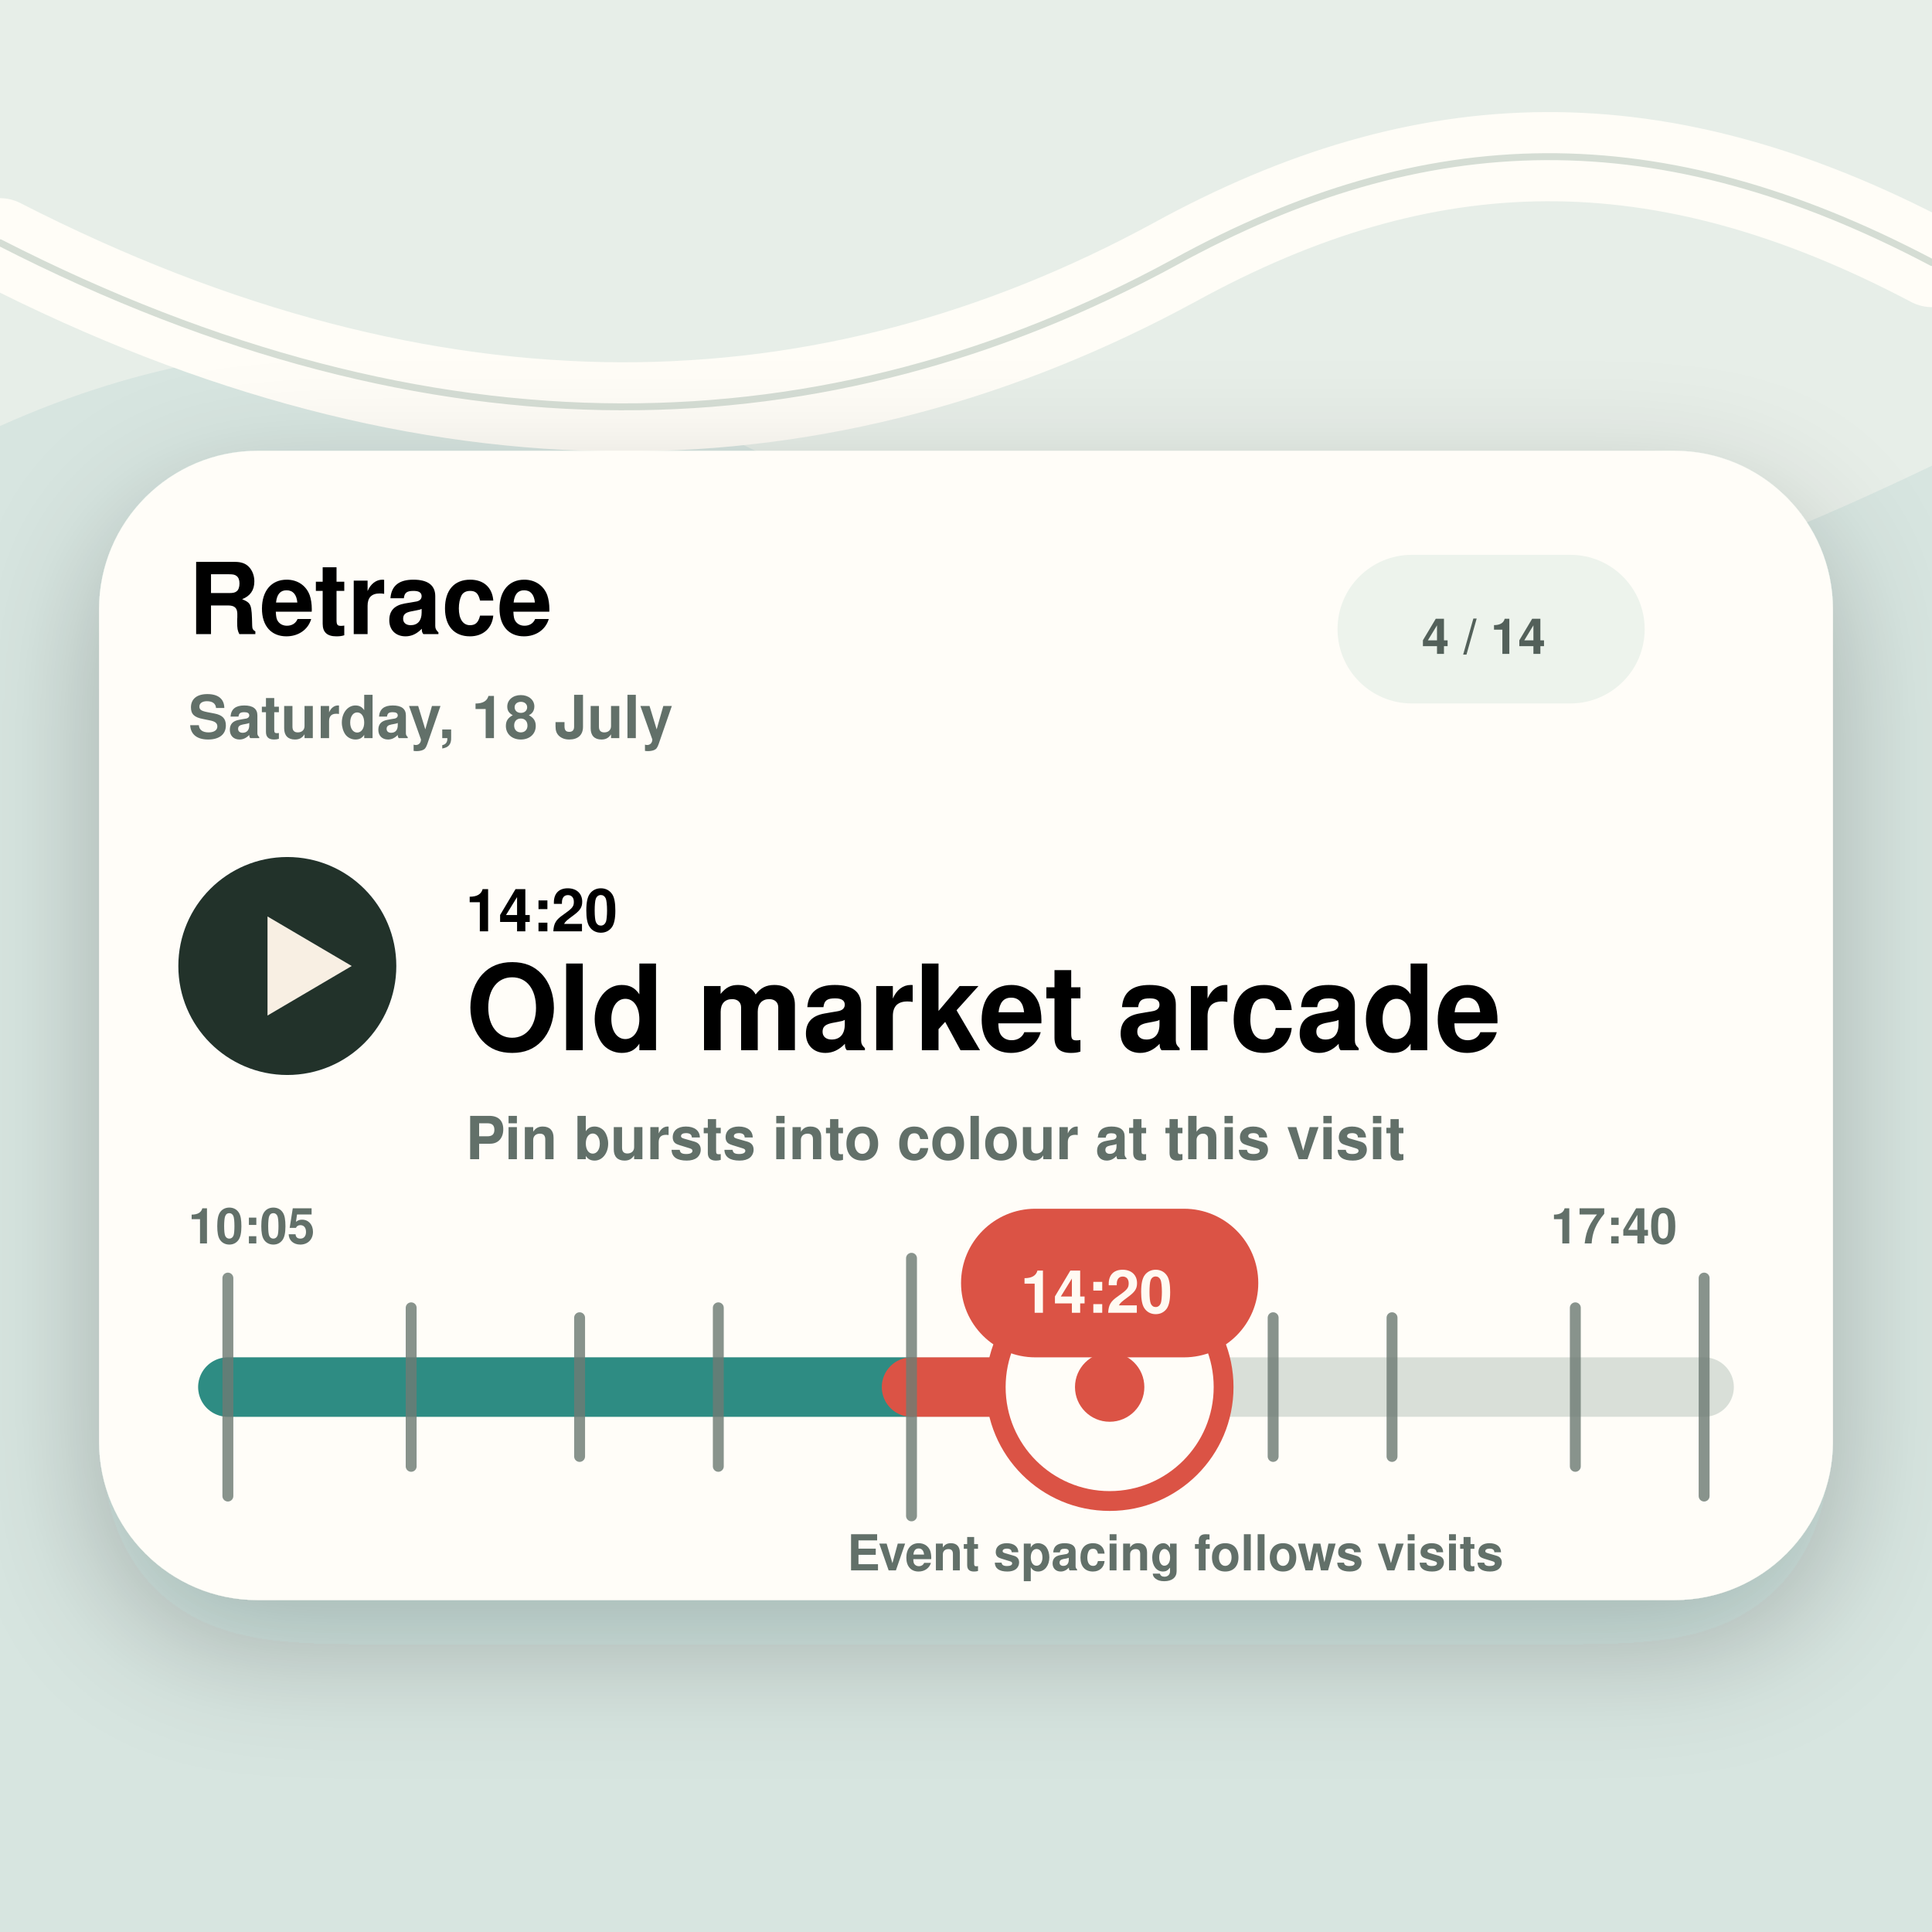
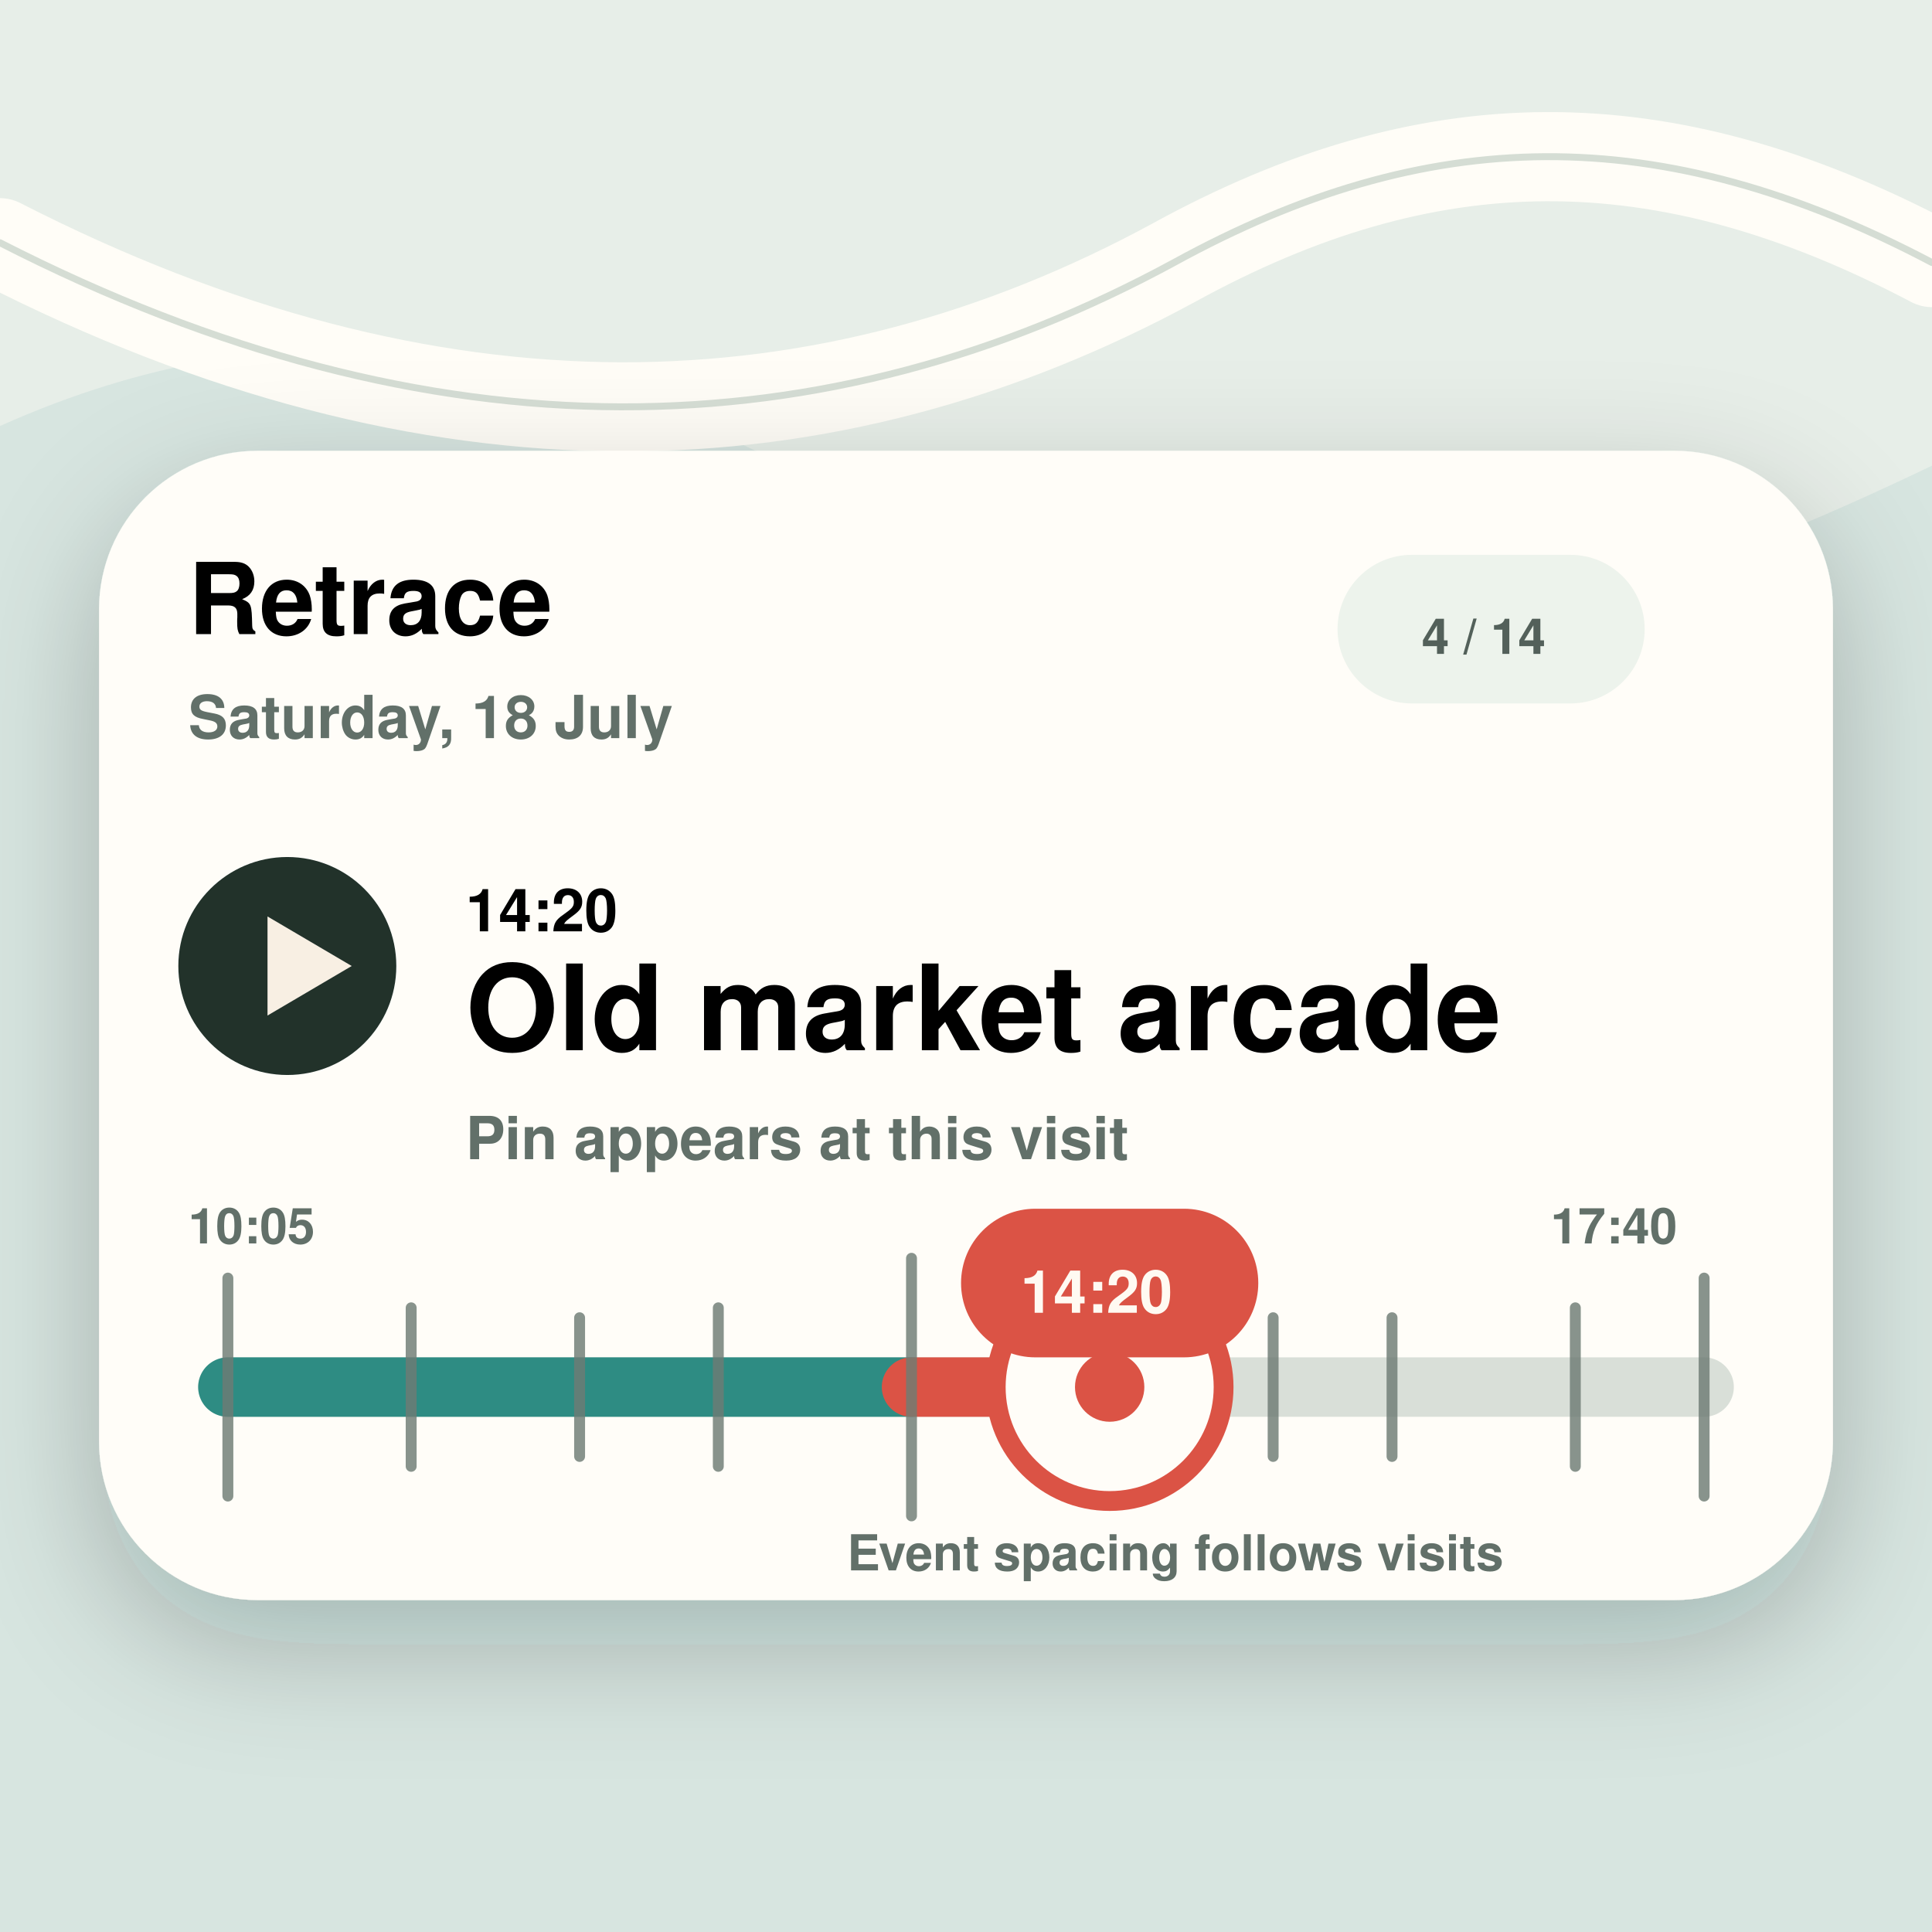
<svg xmlns="http://www.w3.org/2000/svg" width="390" height="390" viewBox="0 0 390 390" role="img" aria-label="Close-up of Retrace event-indexed time slider">
  <defs>
    <filter id="shadow" x="-20%" y="-20%" width="140%" height="140%">
      <feDropShadow dx="0" dy="9" stdDeviation="13" flood-color="#1c2421" flood-opacity="0.24" />
    </filter>
    <style>
      .label { font-family: Helvetica; letter-spacing: 0; }
      .small { font-size: 12px; font-weight: 650; }
      .micro { font-size: 10px; font-weight: 650; }
      .event { stroke: #6e7b74; stroke-width: 2.2; stroke-linecap: round; }
    </style>
  </defs>
  <rect width="390" height="390" fill="#e7eee8" />
  <path d="M0 86c58-26 112-18 168 13 72 40 124 42 222-5v296H0z" fill="#c1d8d5" opacity=".42" />
  <path d="M0 49c88 45 167 42 237 4 51-28 98-29 153 0" fill="none" stroke="#fffdf7" stroke-width="18" stroke-linecap="round" />
  <path d="M0 49c88 45 167 42 237 4 51-28 98-29 153 0" fill="none" stroke="#d5ddd4" stroke-width="1.4" stroke-linecap="round" />
  <g filter="url(#shadow)">
    <rect x="20" y="91" width="350" height="232" rx="32" fill="#fffdf8" />
    <text class="label" x="38" y="128" style="font-size:20px;font-weight:780">Retrace</text>
    <text class="label small" x="38" y="149" fill="#627069">Saturday, 18 July</text>
    <rect x="270" y="112" width="62" height="30" rx="15" fill="#edf3ec" />
    <text class="label micro" x="287" y="132" fill="#53615a">4 / 14</text>
    <circle cx="58" cy="195" r="22" fill="#20312c" />
    <path d="M54 185l17 10-17 10z" fill="#f8efe3" />
    <text class="label" x="94" y="188" style="font-size:12px;font-weight:700">14:20</text>
    <text class="label" x="94" y="212" style="font-size:24px;font-weight:790">Old market arcade</text>
-     <text class="label small" x="94" y="234" fill="#627069">Pin bursts into colour at this visit</text>
+     <text class="label small" x="94" y="234" fill="#627069">Pin appears at this visit</text>
    <line x1="46" y1="280" x2="344" y2="280" stroke="#d9dfd8" stroke-width="12" stroke-linecap="round" />
    <line x1="46" y1="280" x2="184" y2="280" stroke="#2d8c83" stroke-width="12" stroke-linecap="round" />
    <line x1="184" y1="280" x2="224" y2="280" stroke="#db5344" stroke-width="12" stroke-linecap="round" />
    <g opacity=".82">
      <line class="event" x1="46" y1="258" x2="46" y2="302" />
      <line class="event" x1="83" y1="264" x2="83" y2="296" />
      <line class="event" x1="117" y1="266" x2="117" y2="294" />
      <line class="event" x1="145" y1="264" x2="145" y2="296" />
      <line class="event" x1="184" y1="254" x2="184" y2="306" />
      <line class="event" x1="224" y1="264" x2="224" y2="296" />
      <line class="event" x1="257" y1="266" x2="257" y2="294" />
      <line class="event" x1="281" y1="266" x2="281" y2="294" />
      <line class="event" x1="318" y1="264" x2="318" y2="296" />
      <line class="event" x1="344" y1="258" x2="344" y2="302" />
    </g>
    <rect x="201" y="257" width="46" height="46" rx="23" fill="#fffdf8" stroke="#db5344" stroke-width="4" />
    <circle cx="224" cy="280" r="7" fill="#db5344" />
    <rect x="194" y="244" width="60" height="30" rx="15" fill="#db5344" />
    <text class="label" x="206" y="265" style="font-size:12px;font-weight:760" fill="#fffaf2">14:20</text>
    <text class="label micro" x="38" y="251" fill="#627069">10:05</text>
    <text class="label micro" x="313" y="251" fill="#627069">17:40</text>
    <text class="label micro" x="171" y="317" fill="#627069">Event spacing follows visits</text>
  </g>
</svg>
